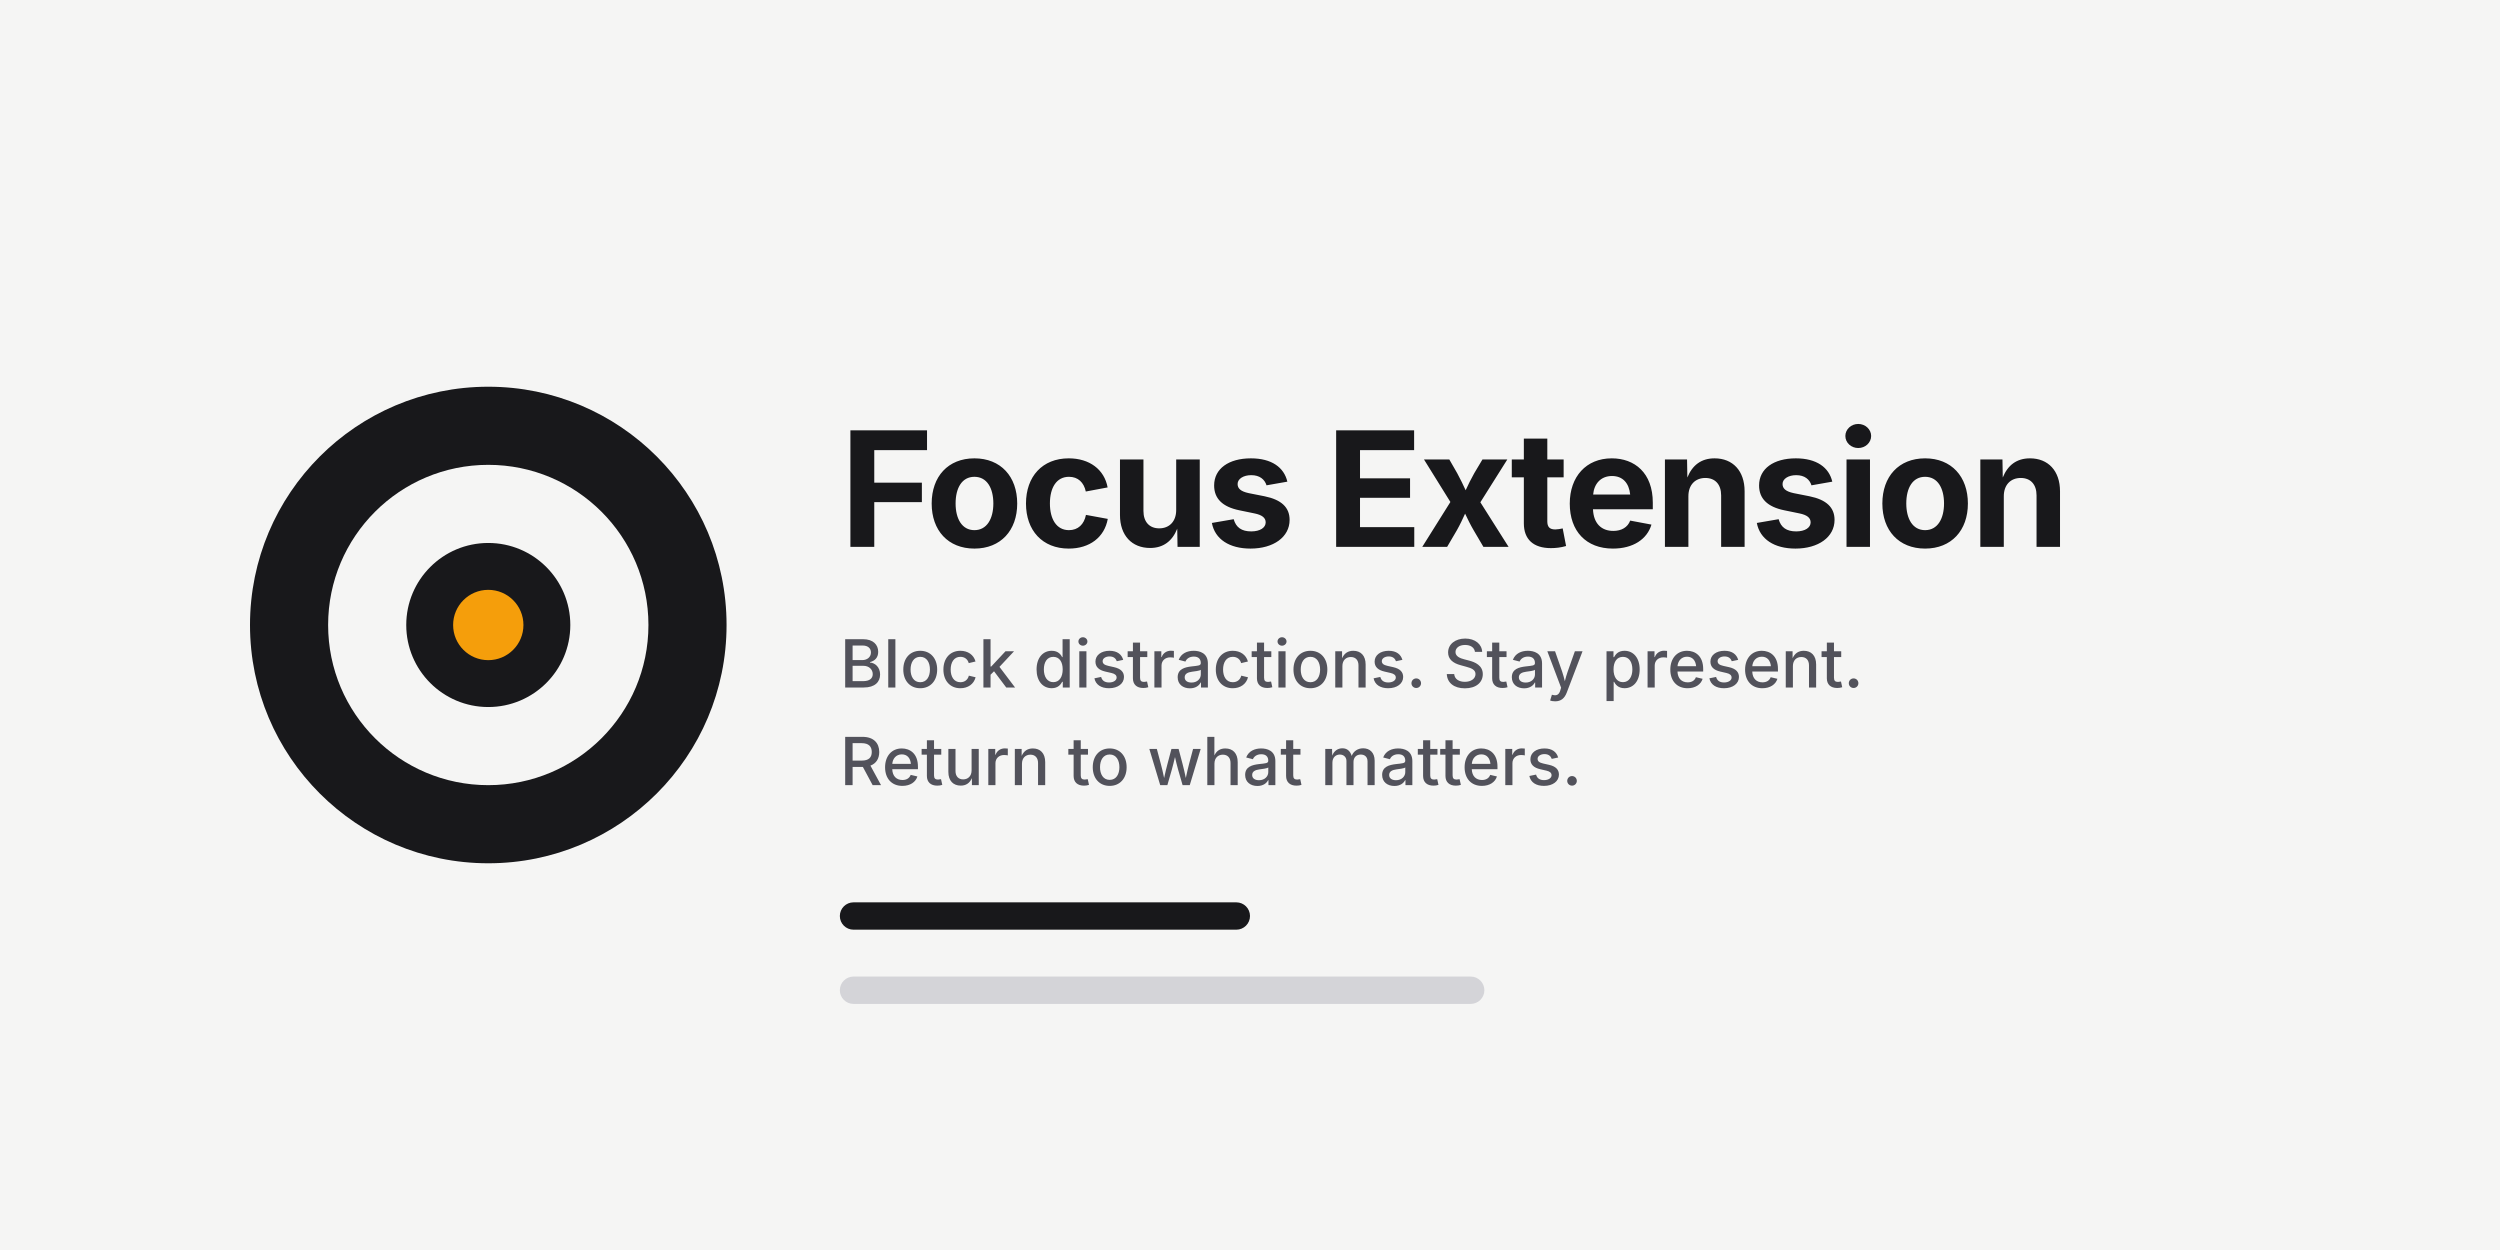
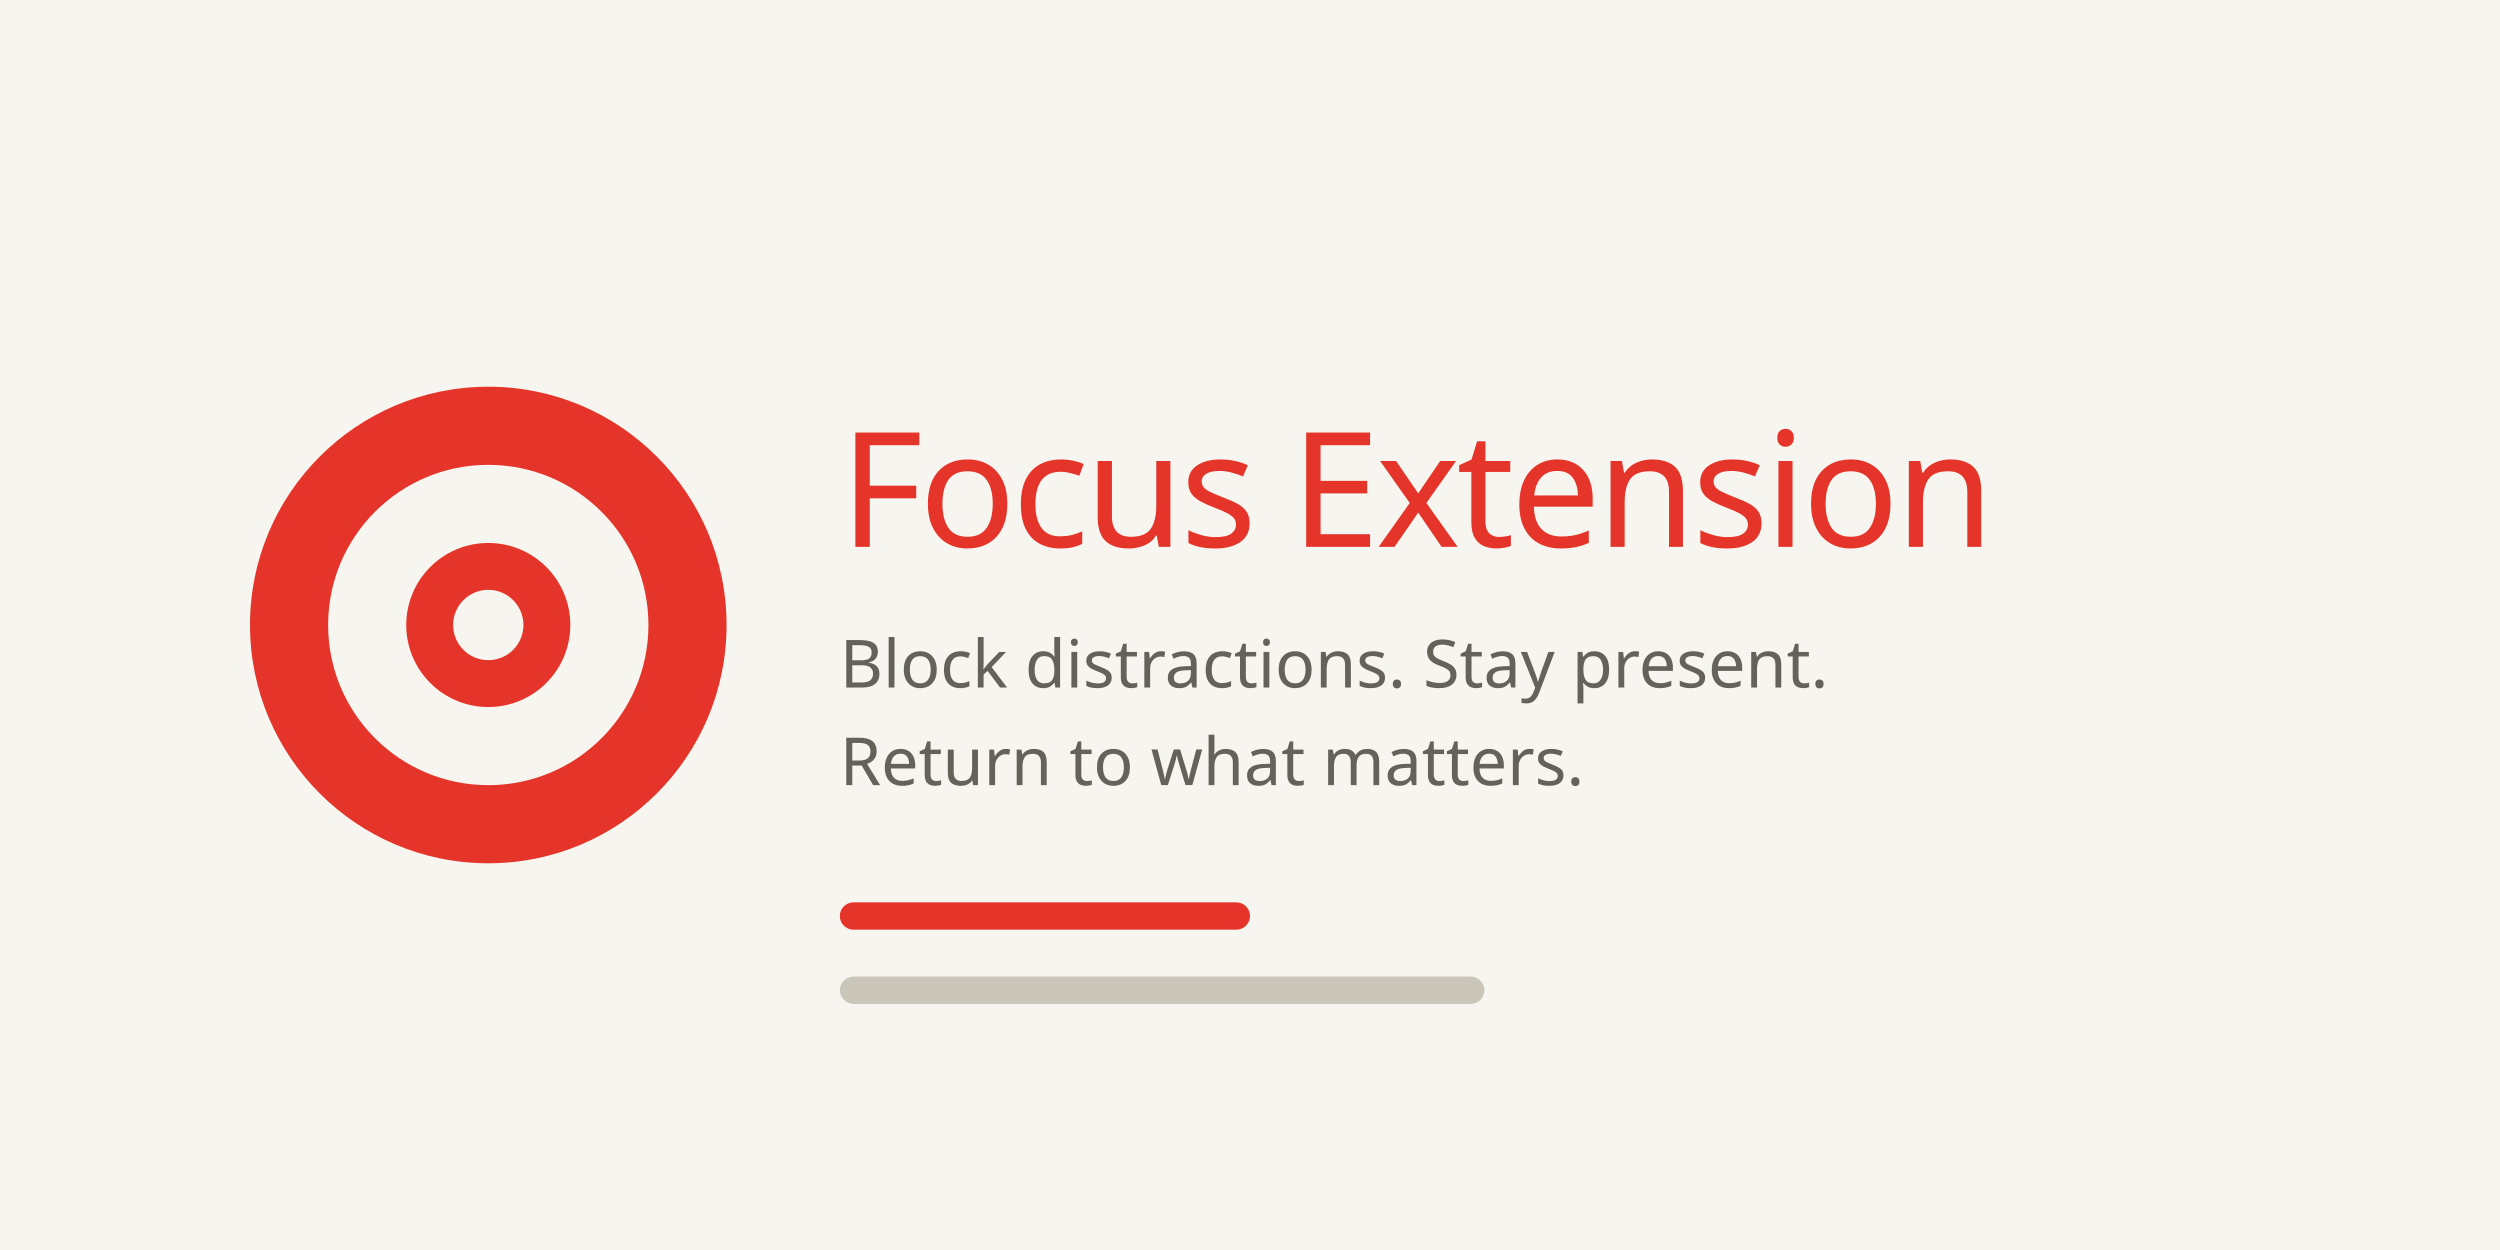
<svg xmlns="http://www.w3.org/2000/svg" width="1280" height="640" viewBox="0 0 1280 640" fill="none">
-   <rect width="1280" height="640" fill="#F5F5F4" />
-   <circle cx="250" cy="320" r="122" fill="#18181B" />
-   <circle cx="250" cy="320" r="82" fill="#F5F5F4" />
-   <circle cx="250" cy="320" r="42" fill="#18181B" />
-   <circle cx="250" cy="320" r="18" fill="#F59E0B" />
-   <text x="430" y="280" fill="#18181B" font-family="Inter, Arial, sans-serif" font-size="82" font-weight="700" letter-spacing="-2">
+   <rect width="1280" height="640" fill="#F7F5EF" />
+   <circle cx="250" cy="320" r="122" fill="#E5342A" />
+   <circle cx="250" cy="320" r="82" fill="#F7F5EF" />
+   <circle cx="250" cy="320" r="42" fill="#E5342A" />
+   <circle cx="250" cy="320" r="18" fill="#F7F5EF" />
+   <text x="430" y="280" fill="#E5342A" font-family="Hanken Grotesk, sans-serif" font-size="82" font-weight="500" letter-spacing="-2">
    Focus Extension
  </text>
-   <text x="430" y="352" fill="#52525B" font-family="Inter, Arial, sans-serif" font-size="34" font-weight="500">
+   <text x="430" y="352" fill="#656259" font-family="Hanken Grotesk, sans-serif" font-size="34" font-weight="400">
    Block distractions. Stay present.
  </text>
-   <text x="430" y="402" fill="#52525B" font-family="Inter, Arial, sans-serif" font-size="34" font-weight="500">
+   <text x="430" y="402" fill="#656259" font-family="Hanken Grotesk, sans-serif" font-size="34" font-weight="400">
    Return to what matters.
  </text>
-   <rect x="430" y="462" width="210" height="14" rx="7" fill="#18181B" />
-   <rect x="430" y="500" width="330" height="14" rx="7" fill="#D4D4D8" />
+   <rect x="430" y="462" width="210" height="14" rx="7" fill="#E5342A" />
+   <rect x="430" y="500" width="330" height="14" rx="7" fill="#CBC6BA" />
</svg>
